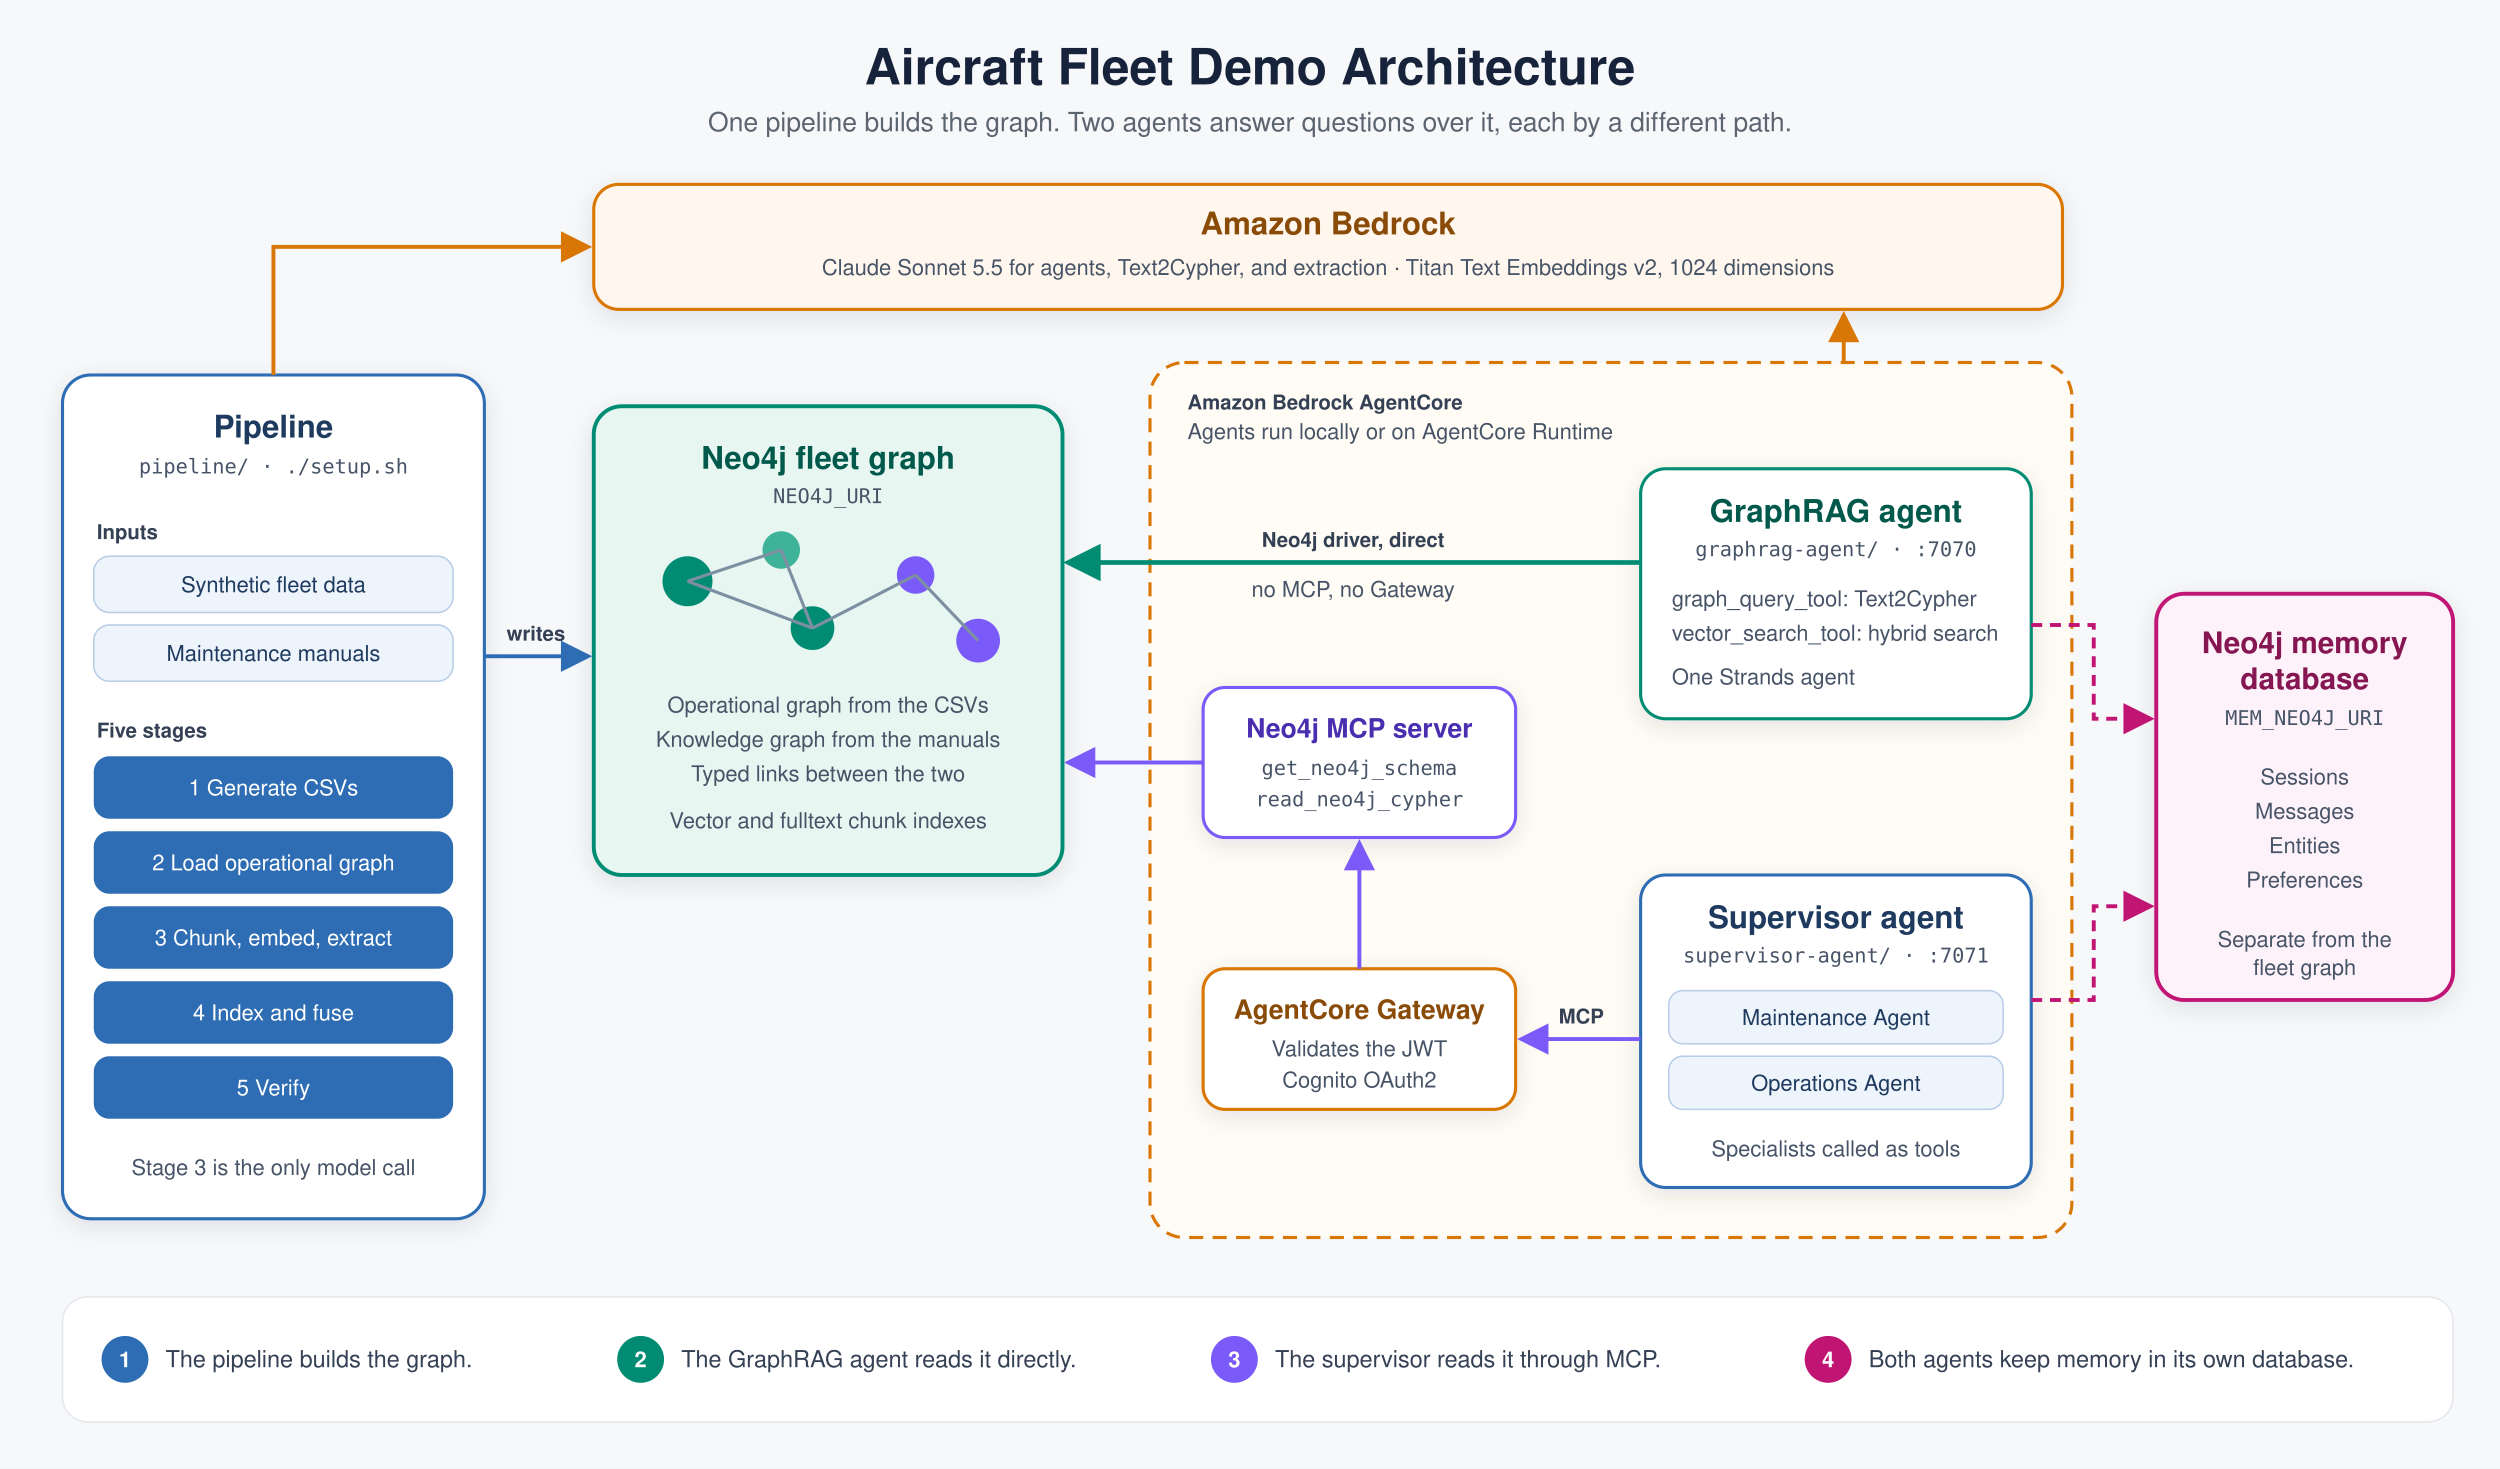
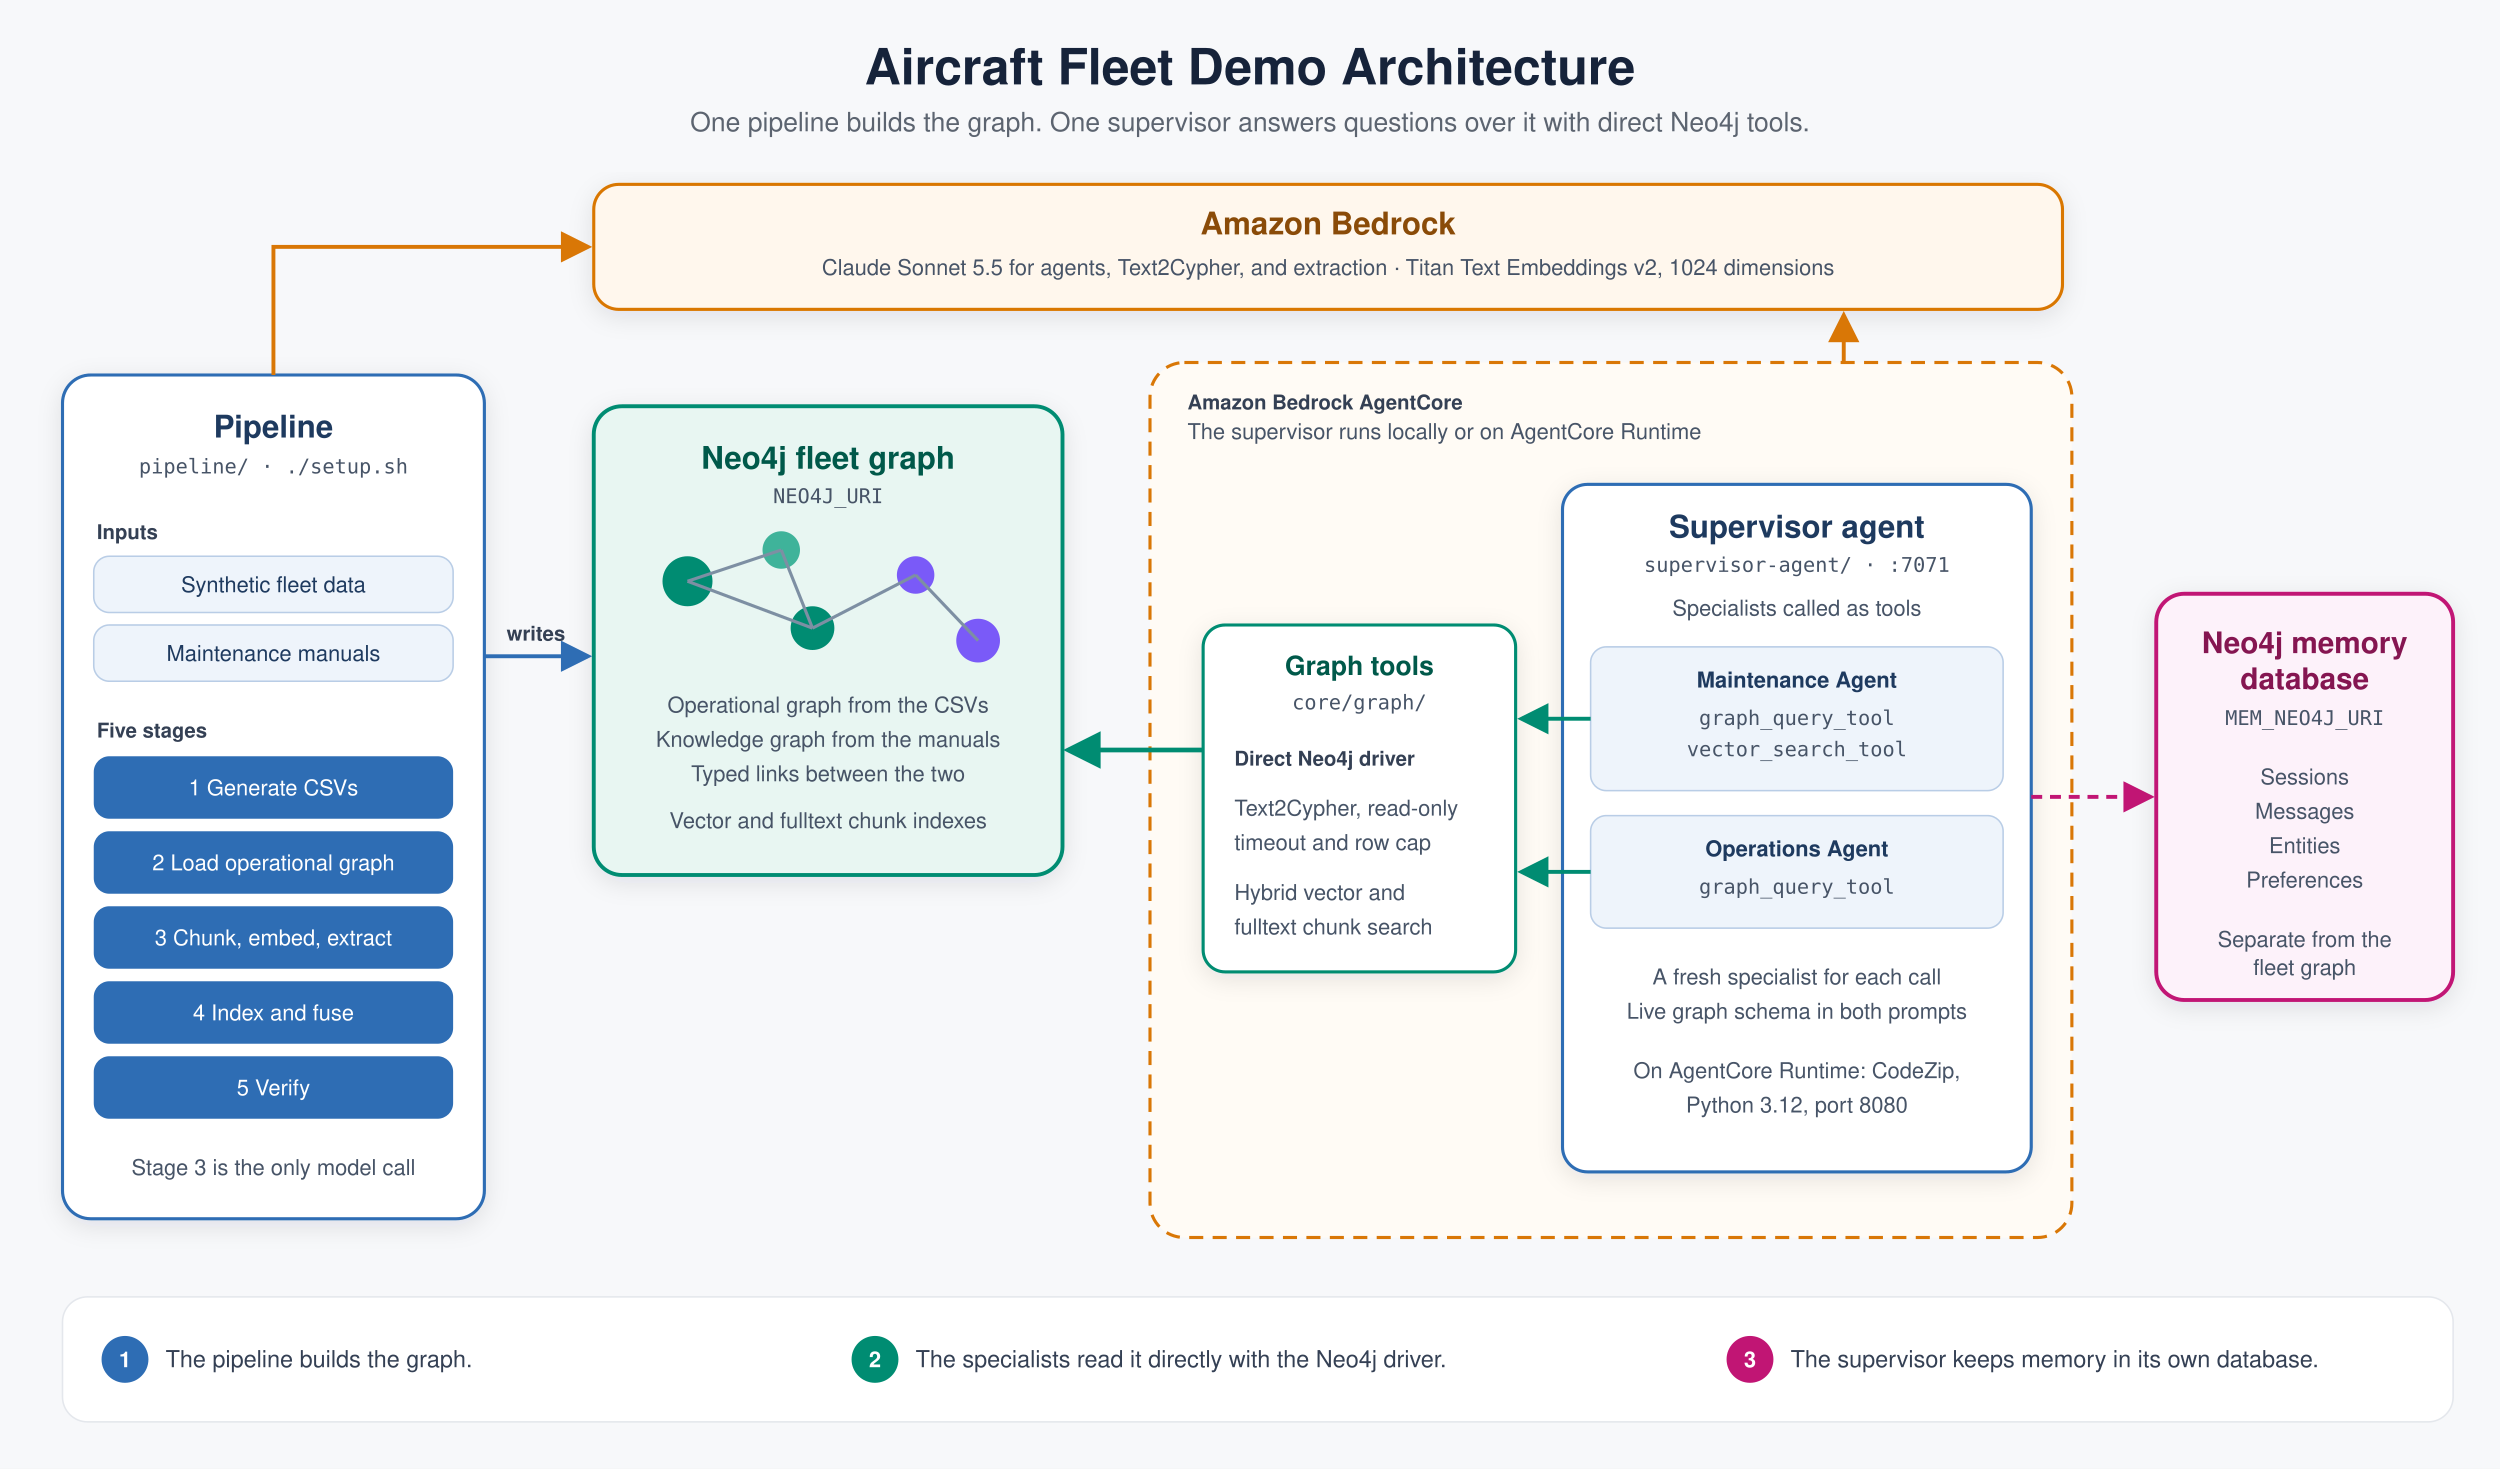
<svg xmlns="http://www.w3.org/2000/svg" width="1600" height="940" viewBox="0 0 1600 940" font-family="'Helvetica Neue', Helvetica, Arial, sans-serif">
  <style>
    .h1 { font-size: 32px; font-weight: 700; fill: #16233A; }
    .sub { font-size: 17px; fill: #5C6470; }
    .t { font-size: 20px; font-weight: 700; }
    .s { font-size: 14px; fill: #475467; }
    .m { font-size: 13px; fill: #475467; font-family: Menlo, Consolas, monospace; }
    .lbl { font-size: 13px; font-weight: 600; fill: #344054; }
    .pill { font-size: 14px; fill: #1E3A5F; }
  </style>
  <defs>
    <filter id="shadow" x="-15%" y="-15%" width="130%" height="140%">
      <feDropShadow dx="0" dy="4" stdDeviation="8" flood-color="#101828" flood-opacity="0.10" />
    </filter>
    <marker id="a-slate" viewBox="0 0 10 10" refX="8.5" refY="5" markerWidth="8" markerHeight="8" orient="auto-start-reverse">
      <path d="M0,0 L10,5 L0,10 Z" fill="#667085" />
    </marker>
    <marker id="a-teal" viewBox="0 0 10 10" refX="8.5" refY="5" markerWidth="8" markerHeight="8" orient="auto-start-reverse">
      <path d="M0,0 L10,5 L0,10 Z" fill="#008C72" />
    </marker>
    <marker id="a-blue" viewBox="0 0 10 10" refX="8.5" refY="5" markerWidth="8" markerHeight="8" orient="auto-start-reverse">
      <path d="M0,0 L10,5 L0,10 Z" fill="#2E6DB4" />
    </marker>
    <marker id="a-orange" viewBox="0 0 10 10" refX="8.5" refY="5" markerWidth="8" markerHeight="8" orient="auto-start-reverse">
      <path d="M0,0 L10,5 L0,10 Z" fill="#D97706" />
    </marker>
-     <marker id="a-purple" viewBox="0 0 10 10" refX="8.5" refY="5" markerWidth="8" markerHeight="8" orient="auto-start-reverse">
-       <path d="M0,0 L10,5 L0,10 Z" fill="#7A5AF8" />
-     </marker>
    <marker id="a-pink" viewBox="0 0 10 10" refX="8.5" refY="5" markerWidth="8" markerHeight="8" orient="auto-start-reverse">
      <path d="M0,0 L10,5 L0,10 Z" fill="#C11574" />
    </marker>
  </defs>
  <rect width="1600" height="940" fill="#F7F8FA" />
  <text x="800" y="54" text-anchor="middle" class="h1">Aircraft Fleet Demo Architecture</text>
-   <text x="800" y="84" text-anchor="middle" class="sub">One pipeline builds the graph. Two agents answer questions over it, each by a different path.</text>
+   <text x="800" y="84" text-anchor="middle" class="sub">One pipeline builds the graph. One supervisor answers questions over it with direct Neo4j tools.</text>
  <rect x="380" y="118" width="940" height="80" rx="16" fill="#FFF7ED" stroke="#D97706" stroke-width="2" filter="url(#shadow)" />
  <text x="850" y="150" text-anchor="middle" class="t" fill="#8A4B08">Amazon Bedrock</text>
  <text x="850" y="176" text-anchor="middle" class="s">Claude Sonnet 5.5 for agents, Text2Cypher, and extraction  ·  Titan Text Embeddings v2, 1024 dimensions</text>
  <rect x="40" y="240" width="270" height="540" rx="18" fill="#FFFFFF" stroke="#2E6DB4" stroke-width="2" filter="url(#shadow)" />
  <text x="175" y="280" text-anchor="middle" class="t" fill="#1E3A5F">Pipeline</text>
  <text x="175" y="303" text-anchor="middle" class="m">pipeline/ · ./setup.sh</text>
  <text x="62" y="345" class="lbl">Inputs</text>
  <rect x="60" y="356" width="230" height="36" rx="10" fill="#EEF4FB" stroke="#B9CDE6" />
  <text x="175" y="379" text-anchor="middle" class="pill">Synthetic fleet data</text>
  <rect x="60" y="400" width="230" height="36" rx="10" fill="#EEF4FB" stroke="#B9CDE6" />
  <text x="175" y="423" text-anchor="middle" class="pill">Maintenance manuals</text>
  <text x="62" y="472" class="lbl">Five stages</text>
  <rect x="60" y="484" width="230" height="40" rx="10" fill="#2E6DB4" />
  <text x="175" y="509" text-anchor="middle" font-size="14" fill="#FFFFFF">1  Generate CSVs</text>
  <rect x="60" y="532" width="230" height="40" rx="10" fill="#2E6DB4" />
  <text x="175" y="557" text-anchor="middle" font-size="14" fill="#FFFFFF">2  Load operational graph</text>
  <rect x="60" y="580" width="230" height="40" rx="10" fill="#2E6DB4" />
  <text x="175" y="605" text-anchor="middle" font-size="14" fill="#FFFFFF">3  Chunk, embed, extract</text>
  <rect x="60" y="628" width="230" height="40" rx="10" fill="#2E6DB4" />
  <text x="175" y="653" text-anchor="middle" font-size="14" fill="#FFFFFF">4  Index and fuse</text>
  <rect x="60" y="676" width="230" height="40" rx="10" fill="#2E6DB4" />
  <text x="175" y="701" text-anchor="middle" font-size="14" fill="#FFFFFF">5  Verify</text>
  <text x="175" y="752" text-anchor="middle" class="s">Stage 3 is the only model call</text>
  <path d="M175,240 V158 H376" fill="none" stroke="#D97706" stroke-width="2.5" marker-end="url(#a-orange)" />
  <rect x="380" y="260" width="300" height="300" rx="18" fill="#E8F6F2" stroke="#008C72" stroke-width="2.5" filter="url(#shadow)" />
  <text x="530" y="300" text-anchor="middle" class="t" fill="#00594A">Neo4j fleet graph</text>
  <text x="530" y="322" text-anchor="middle" class="m">NEO4J_URI</text>
  <circle cx="440" cy="372" r="16" fill="#008C72" />
  <circle cx="500" cy="352" r="12" fill="#3FB39A" />
  <circle cx="520" cy="402" r="14" fill="#008C72" />
  <circle cx="586" cy="368" r="12" fill="#7A5AF8" />
  <circle cx="626" cy="410" r="14" fill="#7A5AF8" />
  <path d="M440,372 L500,352 M440,372 L520,402 M500,352 L520,402 M520,402 L586,368 M586,368 L626,410" stroke="#7D8FA3" stroke-width="2" />
  <text x="530" y="456" text-anchor="middle" class="s">Operational graph from the CSVs</text>
  <text x="530" y="478" text-anchor="middle" class="s">Knowledge graph from the manuals</text>
  <text x="530" y="500" text-anchor="middle" class="s">Typed links between the two</text>
  <text x="530" y="530" text-anchor="middle" class="s">Vector and fulltext chunk indexes</text>
  <path d="M310,420 H376" fill="none" stroke="#2E6DB4" stroke-width="2.5" marker-end="url(#a-blue)" />
  <text x="343" y="410" text-anchor="middle" class="lbl">writes</text>
  <rect x="736" y="232" width="590" height="560" rx="22" fill="#FFFBF5" stroke="#D97706" stroke-width="2" stroke-dasharray="9 6" />
  <text x="760" y="262" class="lbl" fill="#8A4B08">Amazon Bedrock AgentCore</text>
-   <text x="760" y="281" class="s">Agents run locally or on AgentCore Runtime</text>
+   <text x="760" y="281" class="s">The supervisor runs locally or on AgentCore Runtime</text>
  <path d="M1180,232 V202" fill="none" stroke="#D97706" stroke-width="2.5" marker-end="url(#a-orange)" />
-   <rect x="1050" y="300" width="250" height="160" rx="16" fill="#FFFFFF" stroke="#008C72" stroke-width="2" filter="url(#shadow)" />
-   <text x="1175" y="334" text-anchor="middle" class="t" fill="#00594A">GraphRAG agent</text>
-   <text x="1175" y="356" text-anchor="middle" class="m">graphrag-agent/ · :7070</text>
-   <text x="1070" y="388" class="s">graph_query_tool: Text2Cypher</text>
-   <text x="1070" y="410" class="s">vector_search_tool: hybrid search</text>
-   <text x="1070" y="438" class="s">One Strands agent</text>
-   <rect x="1050" y="560" width="250" height="200" rx="16" fill="#FFFFFF" stroke="#2E6DB4" stroke-width="2" filter="url(#shadow)" />
-   <text x="1175" y="594" text-anchor="middle" class="t" fill="#1E3A5F">Supervisor agent</text>
-   <text x="1175" y="616" text-anchor="middle" class="m">supervisor-agent/ · :7071</text>
-   <rect x="1068" y="634" width="214" height="34" rx="9" fill="#EEF4FB" stroke="#B9CDE6" />
-   <text x="1175" y="656" text-anchor="middle" class="pill">Maintenance Agent</text>
-   <rect x="1068" y="676" width="214" height="34" rx="9" fill="#EEF4FB" stroke="#B9CDE6" />
-   <text x="1175" y="698" text-anchor="middle" class="pill">Operations Agent</text>
-   <text x="1175" y="740" text-anchor="middle" class="s">Specialists called as tools</text>
-   <rect x="770" y="440" width="200" height="96" rx="14" fill="#FFFFFF" stroke="#7A5AF8" stroke-width="2" filter="url(#shadow)" />
-   <text x="870" y="472" text-anchor="middle" font-size="17" font-weight="700" fill="#4A2EB0">Neo4j MCP server</text>
-   <text x="870" y="496" text-anchor="middle" class="m">get_neo4j_schema</text>
-   <text x="870" y="516" text-anchor="middle" class="m">read_neo4j_cypher</text>
-   <rect x="770" y="620" width="200" height="90" rx="14" fill="#FFFFFF" stroke="#D97706" stroke-width="2" filter="url(#shadow)" />
-   <text x="870" y="652" text-anchor="middle" font-size="17" font-weight="700" fill="#8A4B08">AgentCore Gateway</text>
-   <text x="870" y="676" text-anchor="middle" class="s">Validates the JWT</text>
-   <text x="870" y="696" text-anchor="middle" class="s">Cognito OAuth2</text>
-   <path d="M1050,360 H684" fill="none" stroke="#008C72" stroke-width="3" marker-end="url(#a-teal)" />
-   <text x="866" y="350" text-anchor="middle" class="lbl" fill="#00594A">Neo4j driver, direct</text>
-   <text x="866" y="382" text-anchor="middle" class="s">no MCP, no Gateway</text>
-   <path d="M1050,665 H974" fill="none" stroke="#7A5AF8" stroke-width="2.5" marker-end="url(#a-purple)" />
-   <text x="1012" y="655" text-anchor="middle" class="lbl">MCP</text>
-   <path d="M870,620 V540" fill="none" stroke="#7A5AF8" stroke-width="2.5" marker-end="url(#a-purple)" />
-   <path d="M770,488 H684" fill="none" stroke="#7A5AF8" stroke-width="2.5" marker-end="url(#a-purple)" />
+   <rect x="1000" y="310" width="300" height="440" rx="16" fill="#FFFFFF" stroke="#2E6DB4" stroke-width="2" filter="url(#shadow)" />
+   <text x="1150" y="344" text-anchor="middle" class="t" fill="#1E3A5F">Supervisor agent</text>
+   <text x="1150" y="366" text-anchor="middle" class="m">supervisor-agent/ · :7071</text>
+   <text x="1150" y="394" text-anchor="middle" class="s">Specialists called as tools</text>
+   <rect x="1018" y="414" width="264" height="92" rx="10" fill="#EEF4FB" stroke="#B9CDE6" />
+   <text x="1150" y="440" text-anchor="middle" class="pill" font-weight="700">Maintenance Agent</text>
+   <text x="1150" y="464" text-anchor="middle" class="m">graph_query_tool</text>
+   <text x="1150" y="484" text-anchor="middle" class="m">vector_search_tool</text>
+   <rect x="1018" y="522" width="264" height="72" rx="10" fill="#EEF4FB" stroke="#B9CDE6" />
+   <text x="1150" y="548" text-anchor="middle" class="pill" font-weight="700">Operations Agent</text>
+   <text x="1150" y="572" text-anchor="middle" class="m">graph_query_tool</text>
+   <text x="1150" y="630" text-anchor="middle" class="s">A fresh specialist for each call</text>
+   <text x="1150" y="652" text-anchor="middle" class="s">Live graph schema in both prompts</text>
+   <text x="1150" y="690" text-anchor="middle" class="s">On AgentCore Runtime: CodeZip,</text>
+   <text x="1150" y="712" text-anchor="middle" class="s">Python 3.12, port 8080</text>
+   <rect x="770" y="400" width="200" height="222" rx="14" fill="#FFFFFF" stroke="#008C72" stroke-width="2" filter="url(#shadow)" />
+   <text x="870" y="432" text-anchor="middle" font-size="17" font-weight="700" fill="#00594A">Graph tools</text>
+   <text x="870" y="454" text-anchor="middle" class="m">core/graph/</text>
+   <text x="790" y="490" class="lbl" fill="#00594A">Direct Neo4j driver</text>
+   <text x="790" y="522" class="s">Text2Cypher, read-only</text>
+   <text x="790" y="544" class="s">timeout and row cap</text>
+   <text x="790" y="576" class="s">Hybrid vector and</text>
+   <text x="790" y="598" class="s">fulltext chunk search</text>
+   <path d="M1018,460 H974" fill="none" stroke="#008C72" stroke-width="2.5" marker-end="url(#a-teal)" />
+   <path d="M1018,558 H974" fill="none" stroke="#008C72" stroke-width="2.5" marker-end="url(#a-teal)" />
+   <path d="M770,480 H684" fill="none" stroke="#008C72" stroke-width="3" marker-end="url(#a-teal)" />
  <rect x="1380" y="380" width="190" height="260" rx="18" fill="#FDF2FA" stroke="#C11574" stroke-width="2.5" filter="url(#shadow)" />
  <text x="1475" y="418" text-anchor="middle" font-size="19" font-weight="700" fill="#851651">Neo4j memory</text>
  <text x="1475" y="441" text-anchor="middle" font-size="19" font-weight="700" fill="#851651">database</text>
  <text x="1475" y="464" text-anchor="middle" class="m">MEM_NEO4J_URI</text>
  <text x="1475" y="502" text-anchor="middle" class="s">Sessions</text>
  <text x="1475" y="524" text-anchor="middle" class="s">Messages</text>
  <text x="1475" y="546" text-anchor="middle" class="s">Entities</text>
  <text x="1475" y="568" text-anchor="middle" class="s">Preferences</text>
  <text x="1475" y="606" text-anchor="middle" class="s">Separate from the</text>
  <text x="1475" y="624" text-anchor="middle" class="s">fleet graph</text>
-   <path d="M1300,400 H1340 V460 H1376" fill="none" stroke="#C11574" stroke-width="2.5" stroke-dasharray="7 5" marker-end="url(#a-pink)" />
-   <path d="M1300,640 H1340 V580 H1376" fill="none" stroke="#C11574" stroke-width="2.5" stroke-dasharray="7 5" marker-end="url(#a-pink)" />
+   <path d="M1300,510 H1376" fill="none" stroke="#C11574" stroke-width="2.5" stroke-dasharray="7 5" marker-end="url(#a-pink)" />
  <rect x="40" y="830" width="1530" height="80" rx="16" fill="#FFFFFF" stroke="#E4E7EC" />
  <circle cx="80" cy="870" r="15" fill="#2E6DB4" />
  <text x="80" y="875" text-anchor="middle" font-size="14" font-weight="700" fill="#FFFFFF">1</text>
  <text x="106" y="875" font-size="15" fill="#344054">The pipeline builds the graph.</text>
-   <circle cx="410" cy="870" r="15" fill="#008C72" />
-   <text x="410" y="875" text-anchor="middle" font-size="14" font-weight="700" fill="#FFFFFF">2</text>
-   <text x="436" y="875" font-size="15" fill="#344054">The GraphRAG agent reads it directly.</text>
-   <circle cx="790" cy="870" r="15" fill="#7A5AF8" />
-   <text x="790" y="875" text-anchor="middle" font-size="14" font-weight="700" fill="#FFFFFF">3</text>
-   <text x="816" y="875" font-size="15" fill="#344054">The supervisor reads it through MCP.</text>
-   <circle cx="1170" cy="870" r="15" fill="#C11574" />
-   <text x="1170" y="875" text-anchor="middle" font-size="14" font-weight="700" fill="#FFFFFF">4</text>
-   <text x="1196" y="875" font-size="15" fill="#344054">Both agents keep memory in its own database.</text>
+   <circle cx="560" cy="870" r="15" fill="#008C72" />
+   <text x="560" y="875" text-anchor="middle" font-size="14" font-weight="700" fill="#FFFFFF">2</text>
+   <text x="586" y="875" font-size="15" fill="#344054">The specialists read it directly with the Neo4j driver.</text>
+   <circle cx="1120" cy="870" r="15" fill="#C11574" />
+   <text x="1120" y="875" text-anchor="middle" font-size="14" font-weight="700" fill="#FFFFFF">3</text>
+   <text x="1146" y="875" font-size="15" fill="#344054">The supervisor keeps memory in its own database.</text>
</svg>
